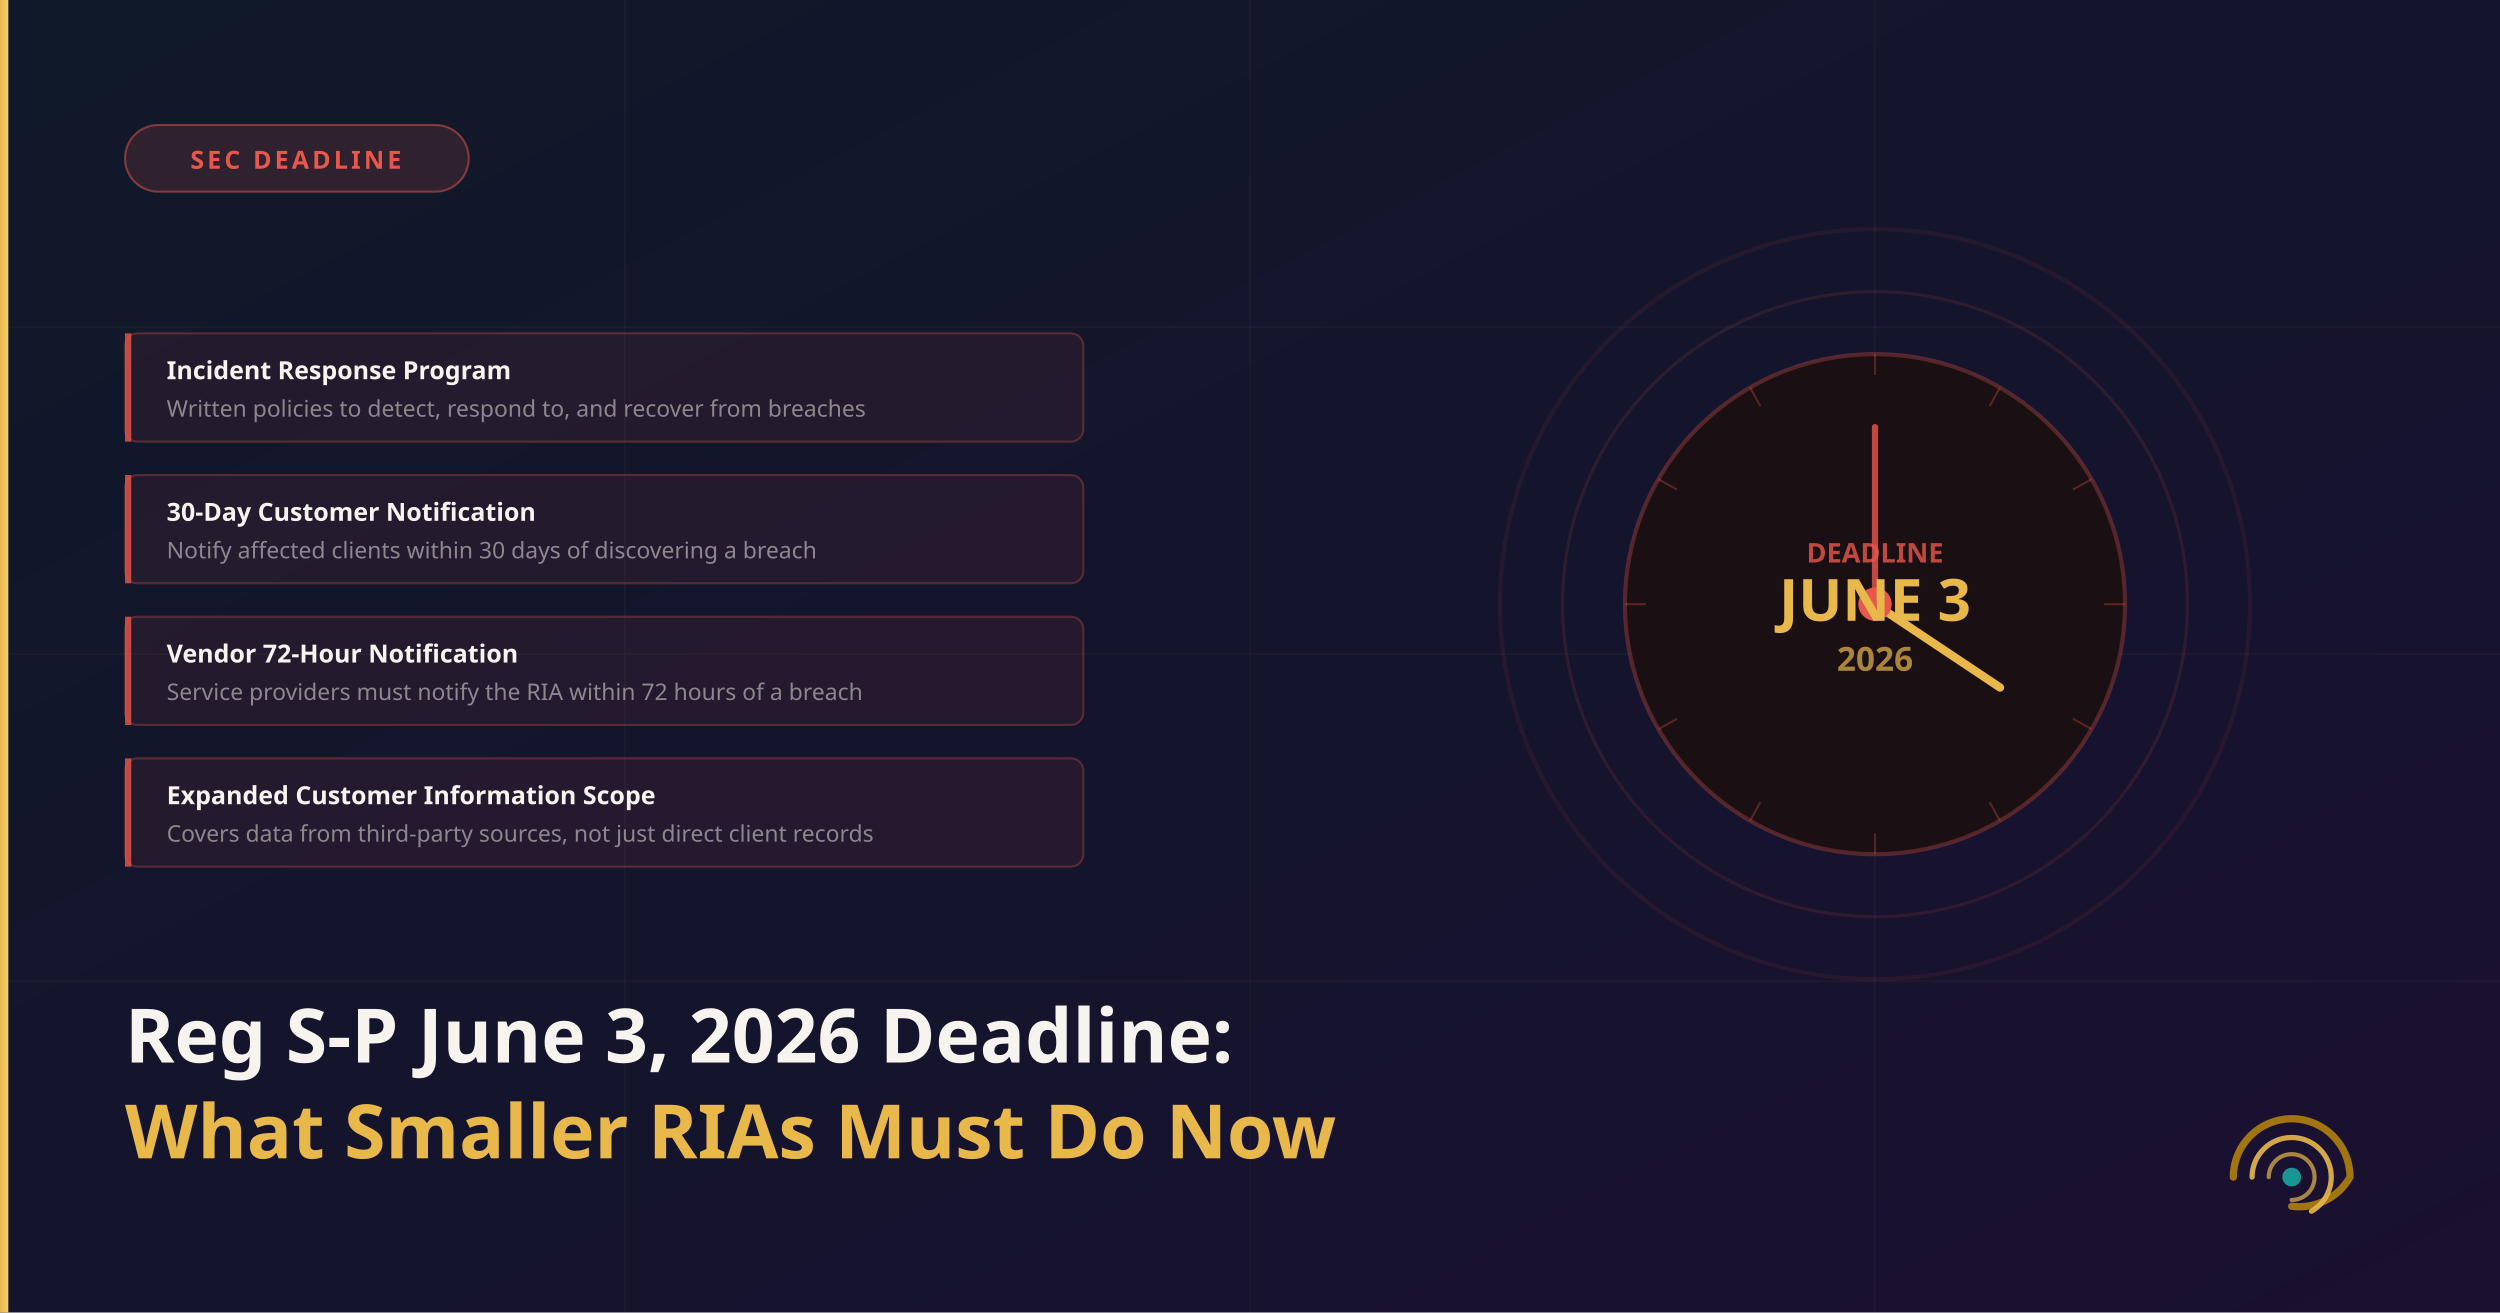
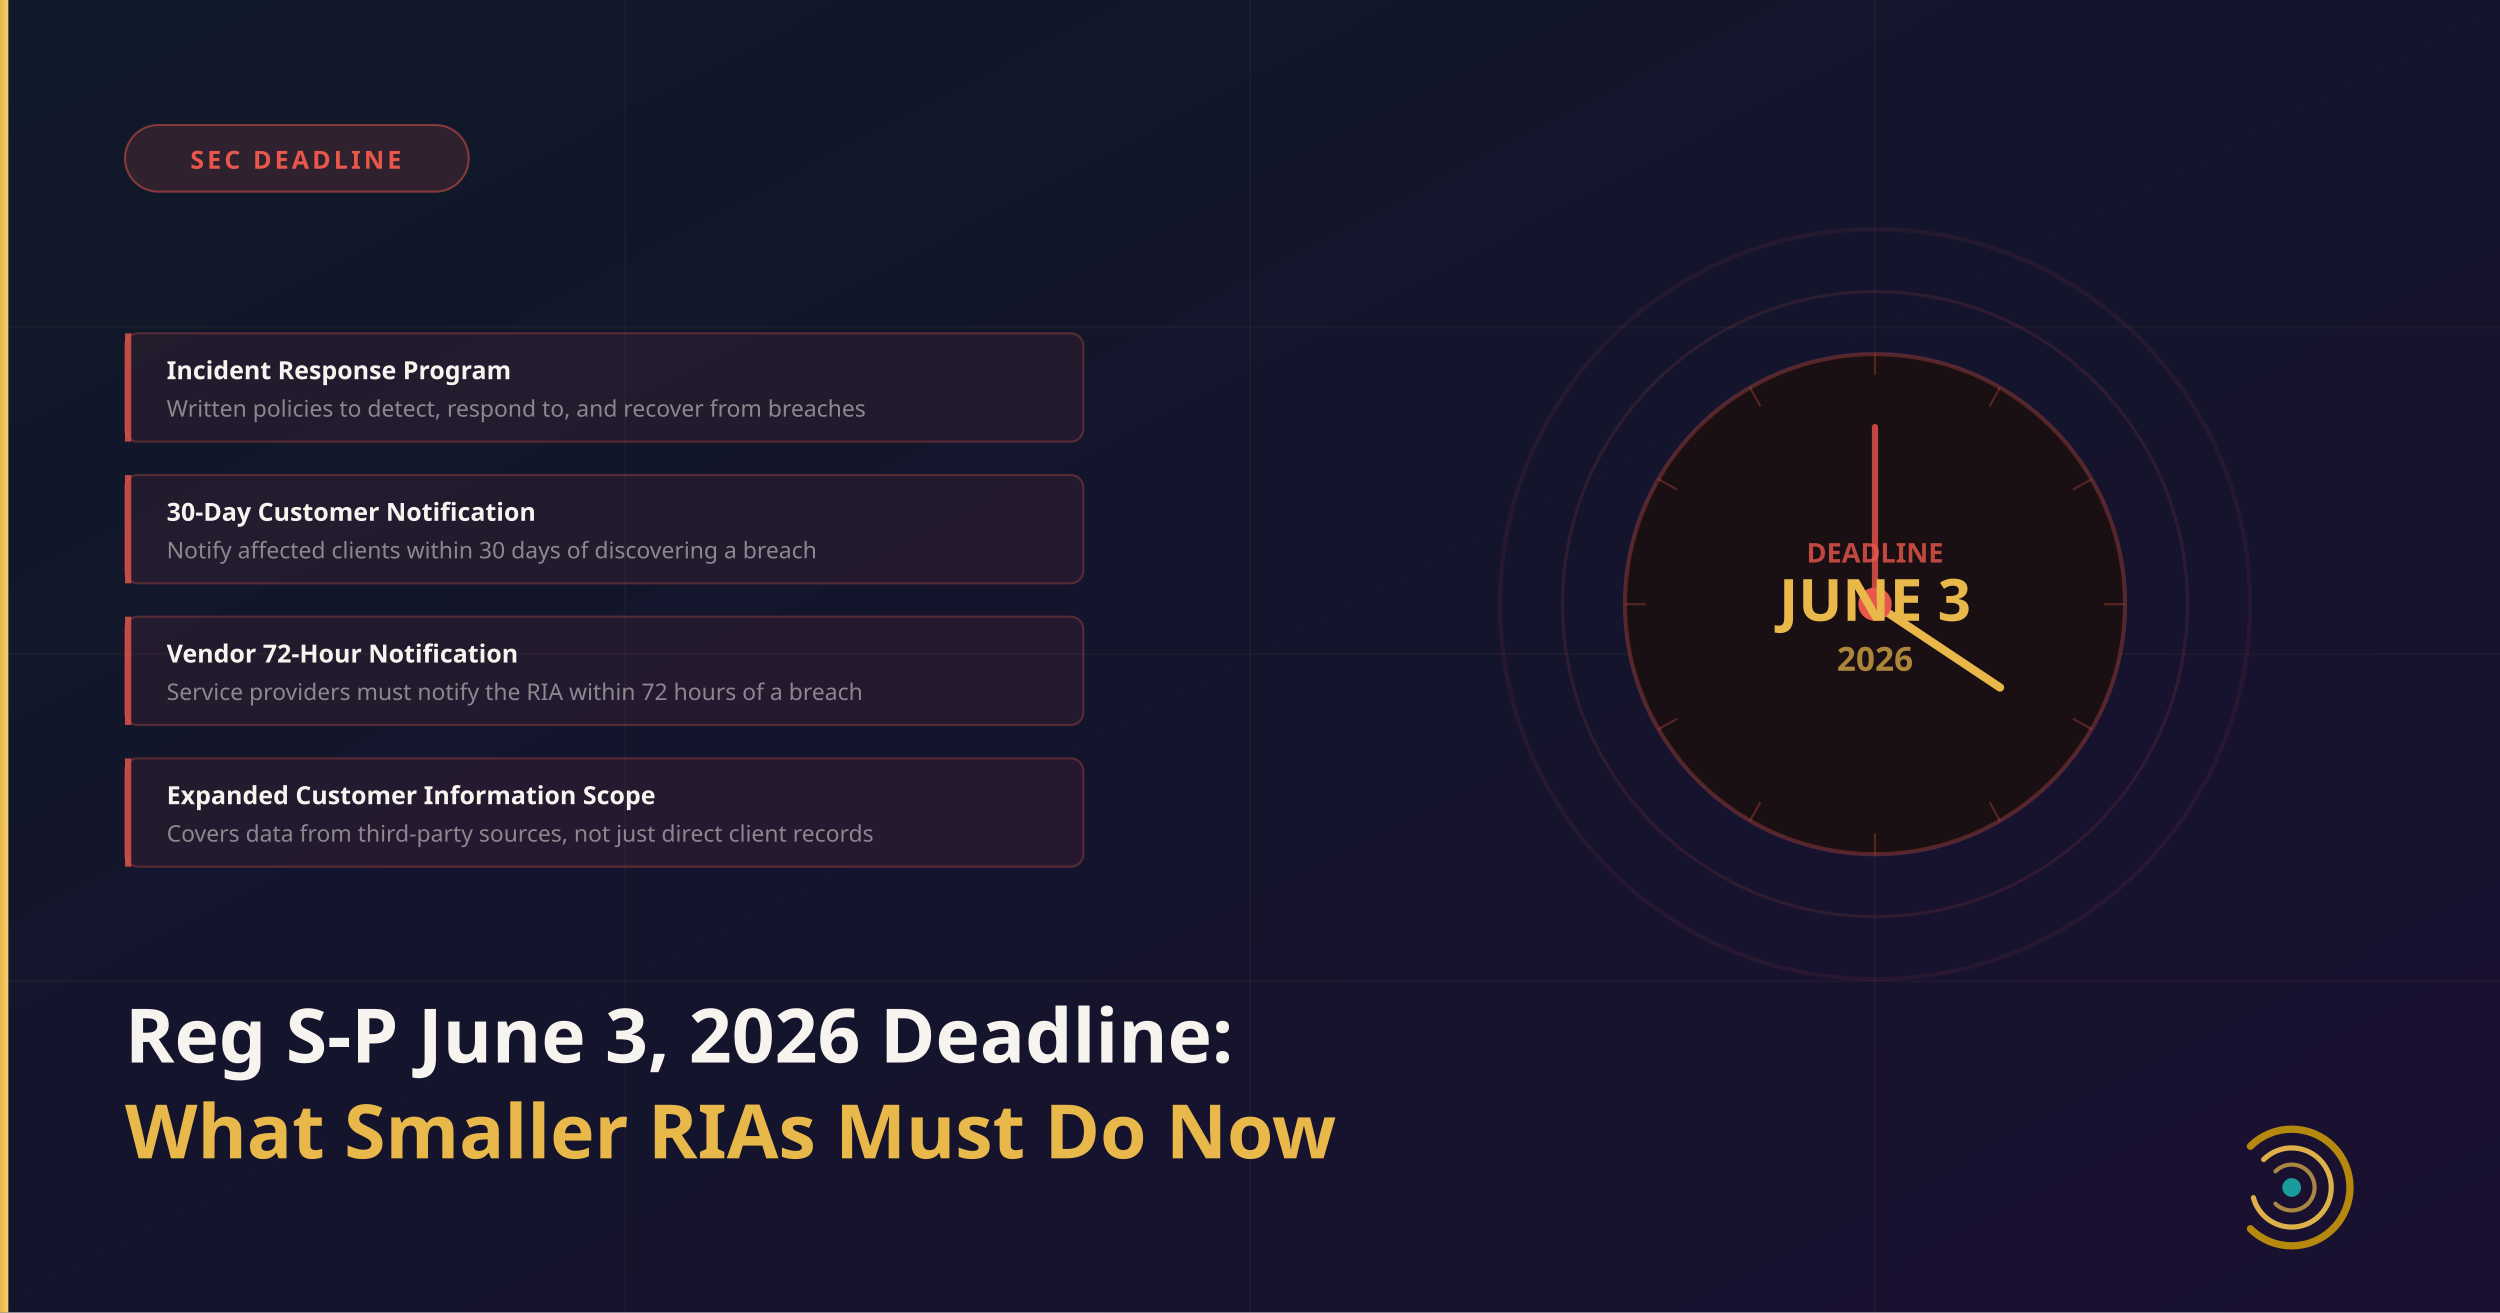
<svg xmlns="http://www.w3.org/2000/svg" viewBox="0 0 1200 630" width="1200" height="630">
  <defs>
    <linearGradient id="bg" x1="0%" y1="0%" x2="100%" y2="100%">
      <stop offset="0%" style="stop-color:#0f1929" />
      <stop offset="100%" style="stop-color:#1a1030" />
    </linearGradient>
    <linearGradient id="gold" x1="0%" y1="0%" x2="100%" y2="0%">
      <stop offset="0%" style="stop-color:#e8b84b" />
      <stop offset="100%" style="stop-color:#f5d070" />
    </linearGradient>
    <linearGradient id="red" x1="0%" y1="0%" x2="100%" y2="0%">
      <stop offset="0%" style="stop-color:#e8574b" />
      <stop offset="100%" style="stop-color:#ff7a6b" />
    </linearGradient>
  </defs>
  <rect width="1200" height="630" fill="url(#bg)" />
  <g stroke="#e8b84b" stroke-opacity="0.04" stroke-width="1">
    <line x1="0" y1="157" x2="1200" y2="157" />
    <line x1="0" y1="314" x2="1200" y2="314" />
    <line x1="0" y1="471" x2="1200" y2="471" />
    <line x1="300" y1="0" x2="300" y2="630" />
    <line x1="600" y1="0" x2="600" y2="630" />
    <line x1="900" y1="0" x2="900" y2="630" />
  </g>
  <g transform="translate(900, 290)">
    <circle cx="0" cy="0" r="180" fill="none" stroke="#e8574b" stroke-opacity="0.08" stroke-width="2" />
    <circle cx="0" cy="0" r="150" fill="none" stroke="#e8574b" stroke-opacity="0.12" stroke-width="1.5" />
    <circle cx="0" cy="0" r="120" fill="#1a0f12" stroke="#e8574b" stroke-opacity="0.3" stroke-width="2" />
    <line x1="0" y1="0" x2="0" y2="-85" stroke="#e8574b" stroke-width="3" stroke-linecap="round" stroke-opacity="0.8" />
    <line x1="0" y1="0" x2="60" y2="40" stroke="#e8b84b" stroke-width="4" stroke-linecap="round" />
    <circle cx="0" cy="0" r="8" fill="#e8574b" />
    <g stroke="#e8574b" stroke-opacity="0.3" stroke-width="1">
      <line x1="0" y1="-110" x2="0" y2="-120" />
      <line x1="55" y1="-95" x2="60" y2="-104" />
      <line x1="95" y1="-55" x2="104" y2="-60" />
      <line x1="110" y1="0" x2="120" y2="0" />
      <line x1="95" y1="55" x2="104" y2="60" />
      <line x1="55" y1="95" x2="60" y2="104" />
      <line x1="0" y1="110" x2="0" y2="120" />
      <line x1="-55" y1="95" x2="-60" y2="104" />
      <line x1="-95" y1="55" x2="-104" y2="60" />
      <line x1="-110" y1="0" x2="-120" y2="0" />
      <line x1="-95" y1="-55" x2="-104" y2="-60" />
      <line x1="-55" y1="-95" x2="-60" y2="-104" />
    </g>
    <text x="0" y="-20" font-family="system-ui, sans-serif" font-size="13" fill="#e8574b" fill-opacity="0.8" text-anchor="middle" font-weight="600">DEADLINE</text>
    <text x="0" y="8" font-family="system-ui, sans-serif" font-size="28" fill="#e8b84b" text-anchor="middle" font-weight="900">JUNE 3</text>
    <text x="0" y="32" font-family="system-ui, sans-serif" font-size="16" fill="#e8b84b" fill-opacity="0.7" text-anchor="middle" font-weight="600">2026</text>
  </g>
  <g transform="translate(60, 160)">
    <rect x="0" y="0" width="460" height="52" rx="6" fill="#e8574b" fill-opacity="0.08" stroke="#e8574b" stroke-opacity="0.3" stroke-width="1" />
    <rect x="0" y="0" width="3" height="52" fill="#e8574b" fill-opacity="0.8" />
    <text x="20" y="22" font-family="system-ui, sans-serif" font-size="12" font-weight="700" fill="#f7f4ef">Incident Response Program</text>
    <text x="20" y="40" font-family="system-ui, sans-serif" font-size="11" fill="#f7f4ef" fill-opacity="0.5">Written policies to detect, respond to, and recover from breaches</text>
    <rect x="0" y="68" width="460" height="52" rx="6" fill="#e8574b" fill-opacity="0.08" stroke="#e8574b" stroke-opacity="0.3" stroke-width="1" />
    <rect x="0" y="68" width="3" height="52" fill="#e8574b" fill-opacity="0.8" />
    <text x="20" y="90" font-family="system-ui, sans-serif" font-size="12" font-weight="700" fill="#f7f4ef">30-Day Customer Notification</text>
    <text x="20" y="108" font-family="system-ui, sans-serif" font-size="11" fill="#f7f4ef" fill-opacity="0.5">Notify affected clients within 30 days of discovering a breach</text>
    <rect x="0" y="136" width="460" height="52" rx="6" fill="#e8574b" fill-opacity="0.08" stroke="#e8574b" stroke-opacity="0.3" stroke-width="1" />
    <rect x="0" y="136" width="3" height="52" fill="#e8574b" fill-opacity="0.8" />
    <text x="20" y="158" font-family="system-ui, sans-serif" font-size="12" font-weight="700" fill="#f7f4ef">Vendor 72-Hour Notification</text>
    <text x="20" y="176" font-family="system-ui, sans-serif" font-size="11" fill="#f7f4ef" fill-opacity="0.5">Service providers must notify the RIA within 72 hours of a breach</text>
    <rect x="0" y="204" width="460" height="52" rx="6" fill="#e8574b" fill-opacity="0.08" stroke="#e8574b" stroke-opacity="0.3" stroke-width="1" />
    <rect x="0" y="204" width="3" height="52" fill="#e8574b" fill-opacity="0.8" />
    <text x="20" y="226" font-family="system-ui, sans-serif" font-size="12" font-weight="700" fill="#f7f4ef">Expanded Customer Information Scope</text>
    <text x="20" y="244" font-family="system-ui, sans-serif" font-size="11" fill="#f7f4ef" fill-opacity="0.5">Covers data from third-party sources, not just direct client records</text>
  </g>
  <rect x="0" y="0" width="4" height="630" fill="url(#gold)" />
  <rect x="60" y="60" width="165" height="32" rx="16" fill="#e8574b" fill-opacity="0.15" stroke="#e8574b" stroke-opacity="0.5" stroke-width="1" />
  <text x="142" y="81" font-family="system-ui, sans-serif" font-size="12" font-weight="600" fill="#e8574b" text-anchor="middle" letter-spacing="1.5">SEC DEADLINE</text>
  <text x="60" y="510" font-family="system-ui, sans-serif" font-size="36" font-weight="700" fill="#f7f4ef">Reg S-P June 3, 2026 Deadline:</text>
  <text x="60" y="556" font-family="system-ui, sans-serif" font-size="36" font-weight="700" fill="#e8b84b">What Smaller RIAs Must Do Now</text>
-   <g transform="translate(1100, 565)">
-     <path d="M 0,0 m -28,0 a 28,28 0 1,1 56,0 a 28,28 0 0,1 -28,14" fill="none" stroke="#b8860b" stroke-width="3.5" stroke-linecap="round" opacity="0.85" />
-     <path d="M 0,0 m -19,0 a 19,19 0 1,1 38,0 a 19,19 0 0,1 -9.5,16.4" fill="none" stroke="#e8b84b" stroke-width="2.5" stroke-linecap="round" opacity="0.9" />
-     <path d="M 0,0 m -11,0 a 11,11 0 1,1 22,0 a 11,11 0 0,1 -11,11" fill="none" stroke="#e8b84b" stroke-width="2" stroke-linecap="round" opacity="0.7" />
-     <circle cx="0" cy="0" r="4.5" fill="#1a9b9b" opacity="0.95" />
+   <g transform="translate(1100, 570) rotate(-135)">
+     <circle cx="0" cy="0" r="28" fill="none" stroke="#c8960a" stroke-width="3.5" stroke-dasharray="131.9 44" stroke-linecap="round" opacity="0.9" />
+     <circle cx="0" cy="0" r="19" fill="none" stroke="#e8b84b" stroke-width="2.5" stroke-dasharray="99.5 19.9" stroke-linecap="round" opacity="0.95" />
+     <circle cx="0" cy="0" r="11" fill="none" stroke="#e8b84b" stroke-width="2" stroke-dasharray="51.8 17.3" stroke-linecap="round" opacity="0.7" />
+     <circle cx="0" cy="0" r="4.5" fill="#1a9b9b" opacity="1" />
  </g>
</svg>
